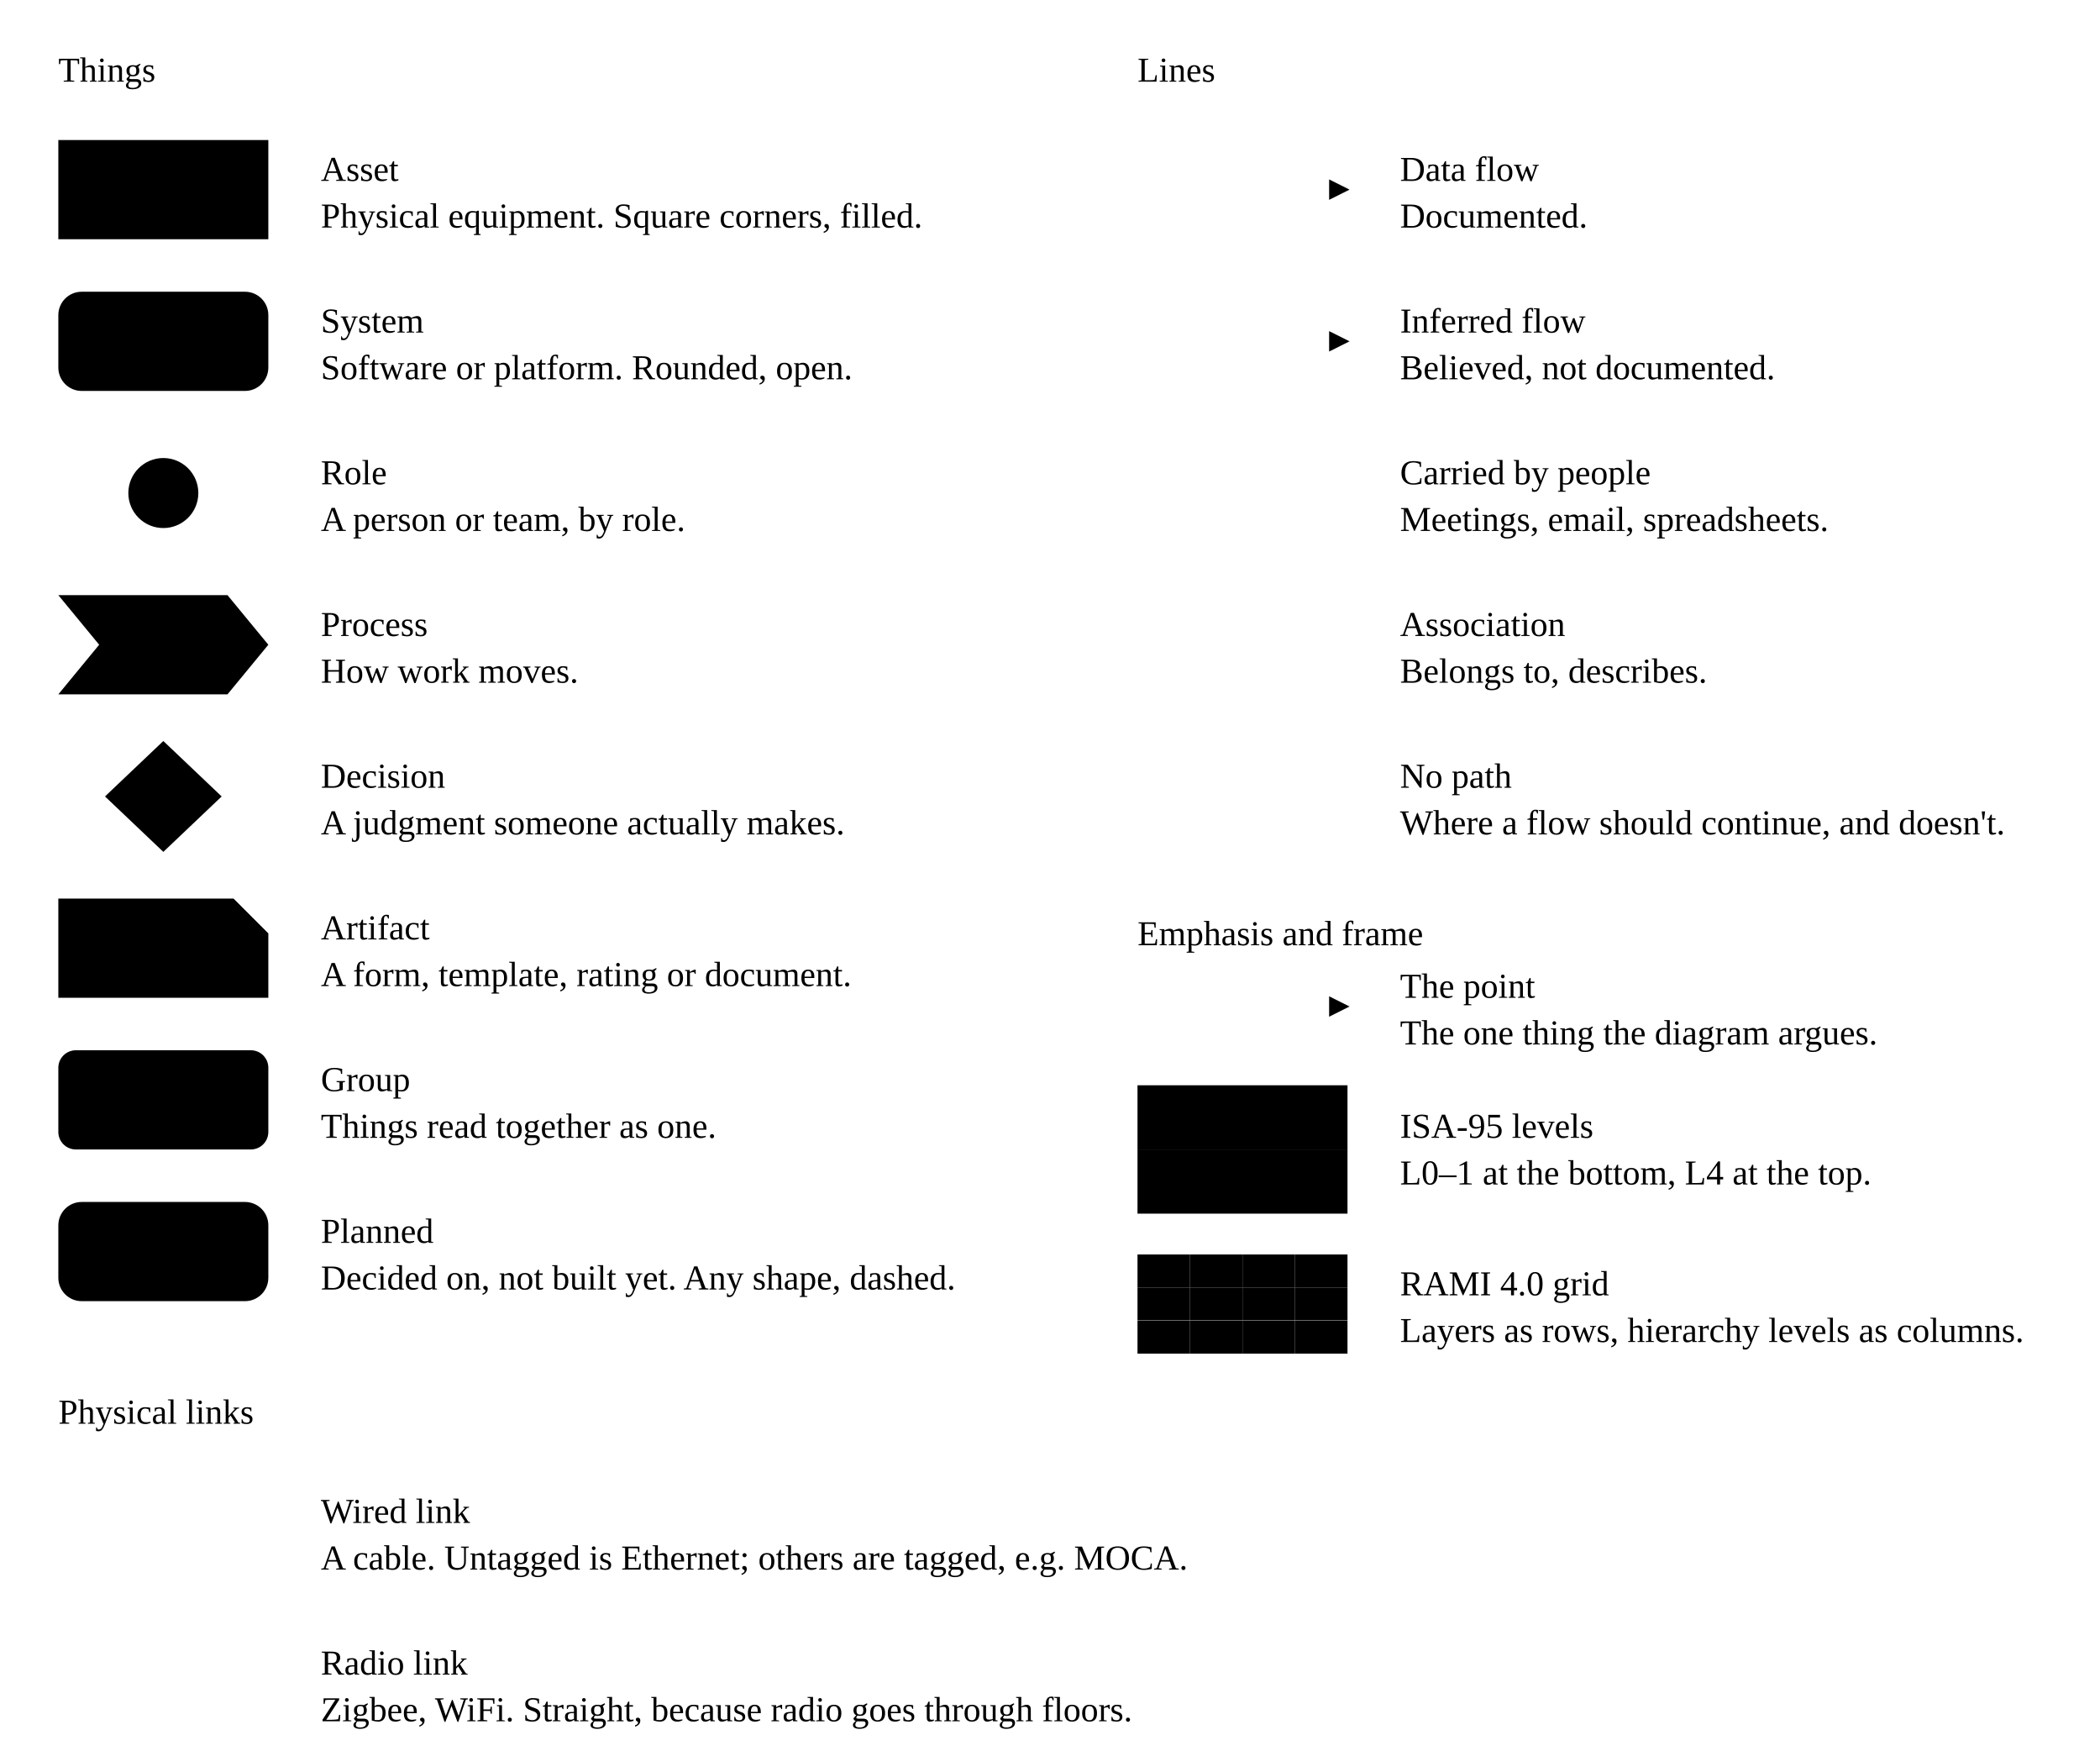
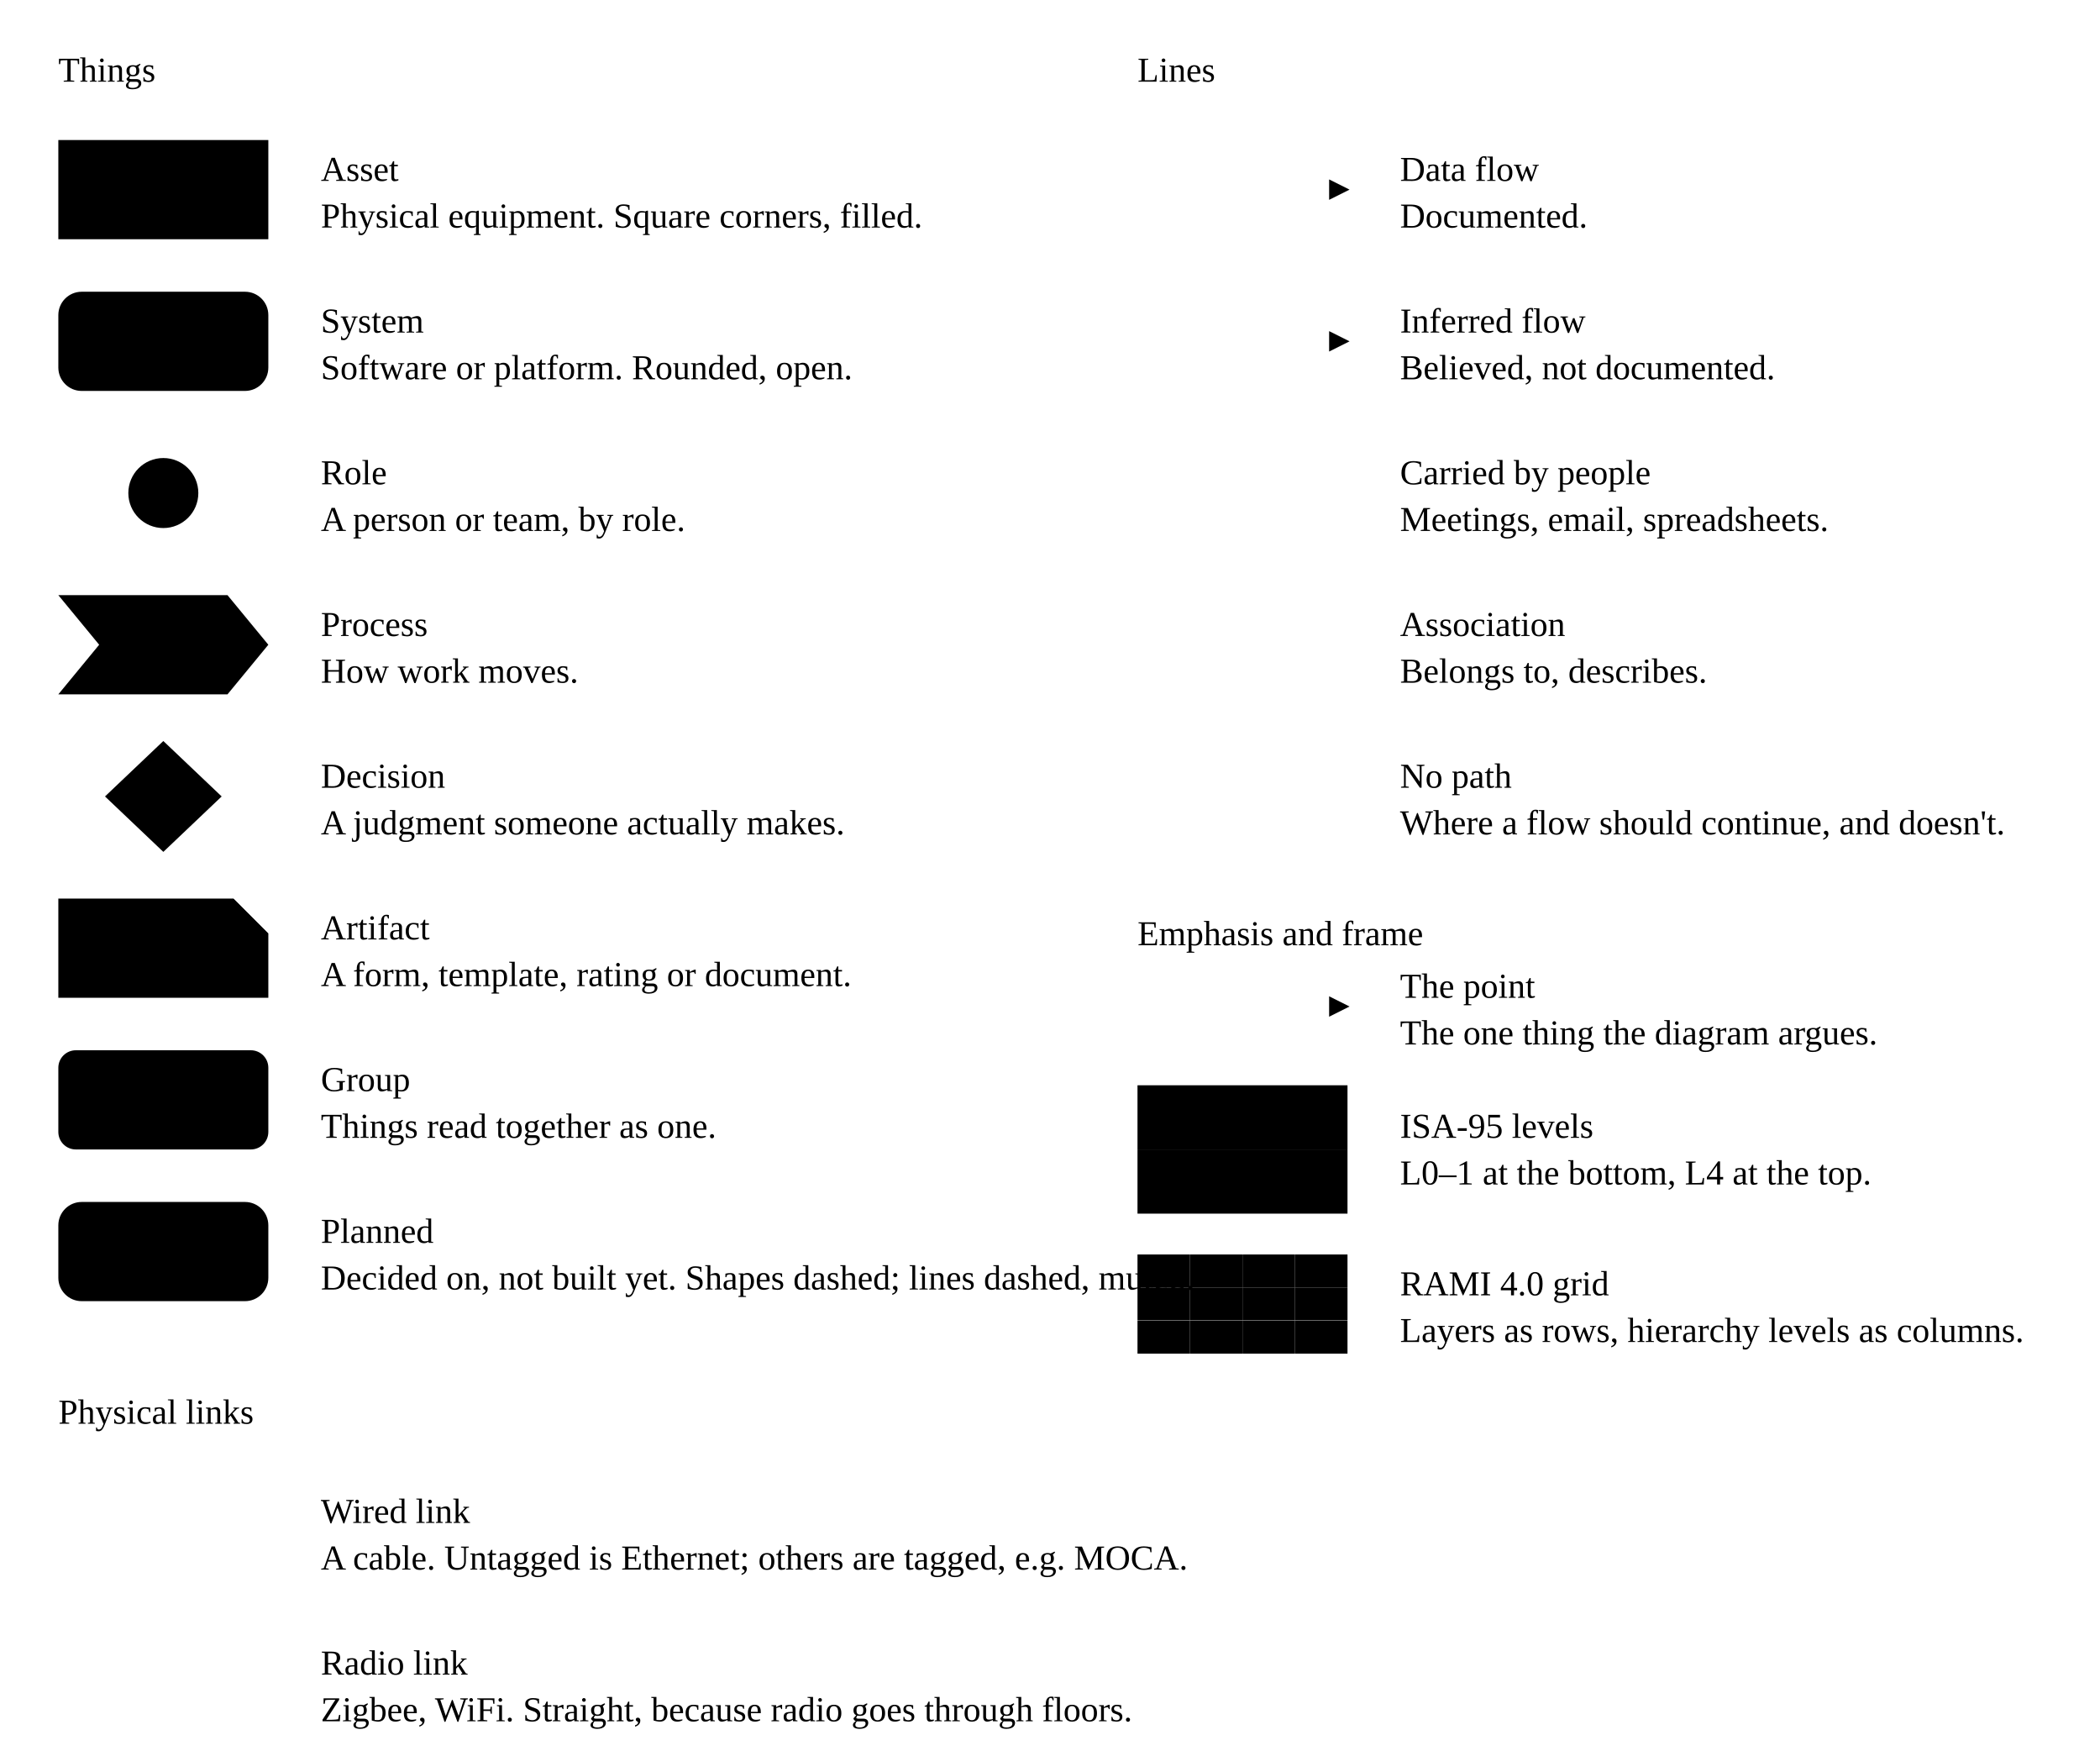
<svg xmlns="http://www.w3.org/2000/svg" class="fig" viewBox="0 0 720 600" role="img" aria-labelledby="lg-title">
  <defs>
    <marker id="lg-arrow" viewBox="0 0 10 10" refX="9" refY="5" markerWidth="7" markerHeight="7" orient="auto-start-reverse">
      <path d="M0 0L10 5L0 10z" class="f-arrowhead" />
    </marker>
    <marker id="lg-arrow-accent" viewBox="0 0 10 10" refX="9" refY="5" markerWidth="7" markerHeight="7" orient="auto-start-reverse">
      <path d="M0 0L10 5L0 10z" class="f-arrowhead-accent" />
    </marker>
  </defs>
  <text class="f-heading" x="20" y="28">Things</text>
  <rect class="f-asset" x="20" y="48" width="72" height="34" />
  <text class="f-label" x="110" y="62">Asset</text>
  <text class="f-small f-muted" x="110" y="78">Physical equipment. Square corners, filled.</text>
  <rect class="f-system" x="20" y="100" width="72" height="34" rx="8" />
  <text class="f-label" x="110" y="114">System</text>
  <text class="f-small f-muted" x="110" y="130">Software or platform. Rounded, open.</text>
  <circle class="f-role" cx="56" cy="169" r="12" />
  <text class="f-label" x="110" y="166">Role</text>
  <text class="f-small f-muted" x="110" y="182">A person or team, by role.</text>
  <path class="f-process" d="M20 204H78L92 221L78 238H20L34 221Z" />
  <text class="f-label" x="110" y="218">Process</text>
  <text class="f-small f-muted" x="110" y="234">How work moves.</text>
  <path class="f-decision" d="M56 254L76 273L56 292L36 273Z" />
  <text class="f-label" x="110" y="270">Decision</text>
  <text class="f-small f-muted" x="110" y="286">A judgment someone actually makes.</text>
  <path class="f-artifact" d="M20 308H80L92 320V342H20Z" />
  <path class="f-artifact-fold" d="M80 308V320H92" />
  <text class="f-label" x="110" y="322">Artifact</text>
  <text class="f-small f-muted" x="110" y="338">A form, template, rating or document.</text>
  <rect class="f-group" x="20" y="360" width="72" height="34" rx="6" />
  <text class="f-label" x="110" y="374">Group</text>
  <text class="f-small f-muted" x="110" y="390">Things read together as one.</text>
  <rect class="f-system f-planned" x="20" y="412" width="72" height="34" rx="8" />
  <text class="f-label" x="110" y="426">Planned</text>
-   <text class="f-small f-muted" x="110" y="442">Decided on, not built yet. Any shape, dashed.</text>
+   <text class="f-small f-muted" x="110" y="442">Decided on, not built yet. Shapes dashed; lines dashed, muted.</text>
  <text class="f-heading" x="20" y="488">Physical links</text>
  <line class="f-wired" x1="20" y1="525" x2="92" y2="525" />
  <text class="f-label" x="110" y="522">Wired link</text>
  <text class="f-small f-muted" x="110" y="538">A cable. Untagged is Ethernet; others are tagged, e.g. MOCA.</text>
  <line class="f-radio" x1="20" y1="577" x2="92" y2="577" />
  <text class="f-label" x="110" y="574">Radio link</text>
  <text class="f-small f-muted" x="110" y="590">Zigbee, WiFi. Straight, because radio goes through floors.</text>
  <text class="f-heading" x="390" y="28">Lines</text>
  <line class="f-flow" x1="390" y1="65" x2="462" y2="65" marker-end="url(#lg-arrow)" />
  <text class="f-label" x="480" y="62">Data flow</text>
  <text class="f-small f-muted" x="480" y="78">Documented.</text>
  <line class="f-flow f-inferred" x1="390" y1="117" x2="462" y2="117" marker-end="url(#lg-arrow)" />
  <text class="f-label" x="480" y="114">Inferred flow</text>
  <text class="f-small f-muted" x="480" y="130">Believed, not documented.</text>
  <path class="f-flow-human" d="M390 169L462 169" />
  <text class="f-label" x="480" y="166">Carried by people</text>
  <text class="f-small f-muted" x="480" y="182">Meetings, email, spreadsheets.</text>
  <line class="f-tie" x1="390" y1="221" x2="462" y2="221" />
  <text class="f-label" x="480" y="218">Association</text>
  <text class="f-small f-muted" x="480" y="234">Belongs to, describes.</text>
  <line class="f-flow" x1="390" y1="273" x2="418" y2="273" />
  <path class="f-break" d="M422 281L432 265M432 281L442 265" />
  <text class="f-label" x="480" y="270">No path</text>
  <text class="f-small f-muted" x="480" y="286">Where a flow should continue, and doesn't.</text>
  <text class="f-heading" x="390" y="324">Emphasis and frame</text>
  <line class="f-accent-flow" x1="390" y1="345" x2="462" y2="345" marker-end="url(#lg-arrow-accent)" />
  <text class="f-accent-text" x="480" y="342">The point</text>
  <text class="f-small f-muted" x="480" y="358">The one thing the diagram argues.</text>
  <rect class="f-band" x="390" y="372" width="72" height="22" />
  <rect class="f-band-alt" x="390" y="394" width="72" height="22" />
  <text class="f-label" x="480" y="390">ISA-95 levels</text>
  <text class="f-small f-muted" x="480" y="406">L0–1 at the bottom, L4 at the top.</text>
  <rect class="f-cell f-own-none" x="390" y="430" width="18" height="11.3" />
  <rect class="f-cell f-own-none" x="408" y="430" width="18" height="11.3" />
  <rect class="f-cell f-own-none" x="426" y="430" width="18" height="11.3" />
  <rect class="f-cell f-own-none" x="444" y="430" width="18" height="11.3" />
  <rect class="f-cell f-own-none" x="390" y="441.3" width="18" height="11.3" />
  <rect class="f-cell f-own-none" x="408" y="441.3" width="18" height="11.3" />
  <rect class="f-cell f-own-none" x="426" y="441.3" width="18" height="11.3" />
  <rect class="f-cell f-own-none" x="444" y="441.3" width="18" height="11.3" />
  <rect class="f-cell f-own-none" x="390" y="452.7" width="18" height="11.3" />
  <rect class="f-cell f-own-none" x="408" y="452.7" width="18" height="11.3" />
  <rect class="f-cell f-own-none" x="426" y="452.7" width="18" height="11.3" />
  <rect class="f-cell f-own-none" x="444" y="452.7" width="18" height="11.3" />
  <text class="f-label" x="480" y="444">RAMI 4.0 grid</text>
  <text class="f-small f-muted" x="480" y="460">Layers as rows, hierarchy levels as columns.</text>
</svg>
